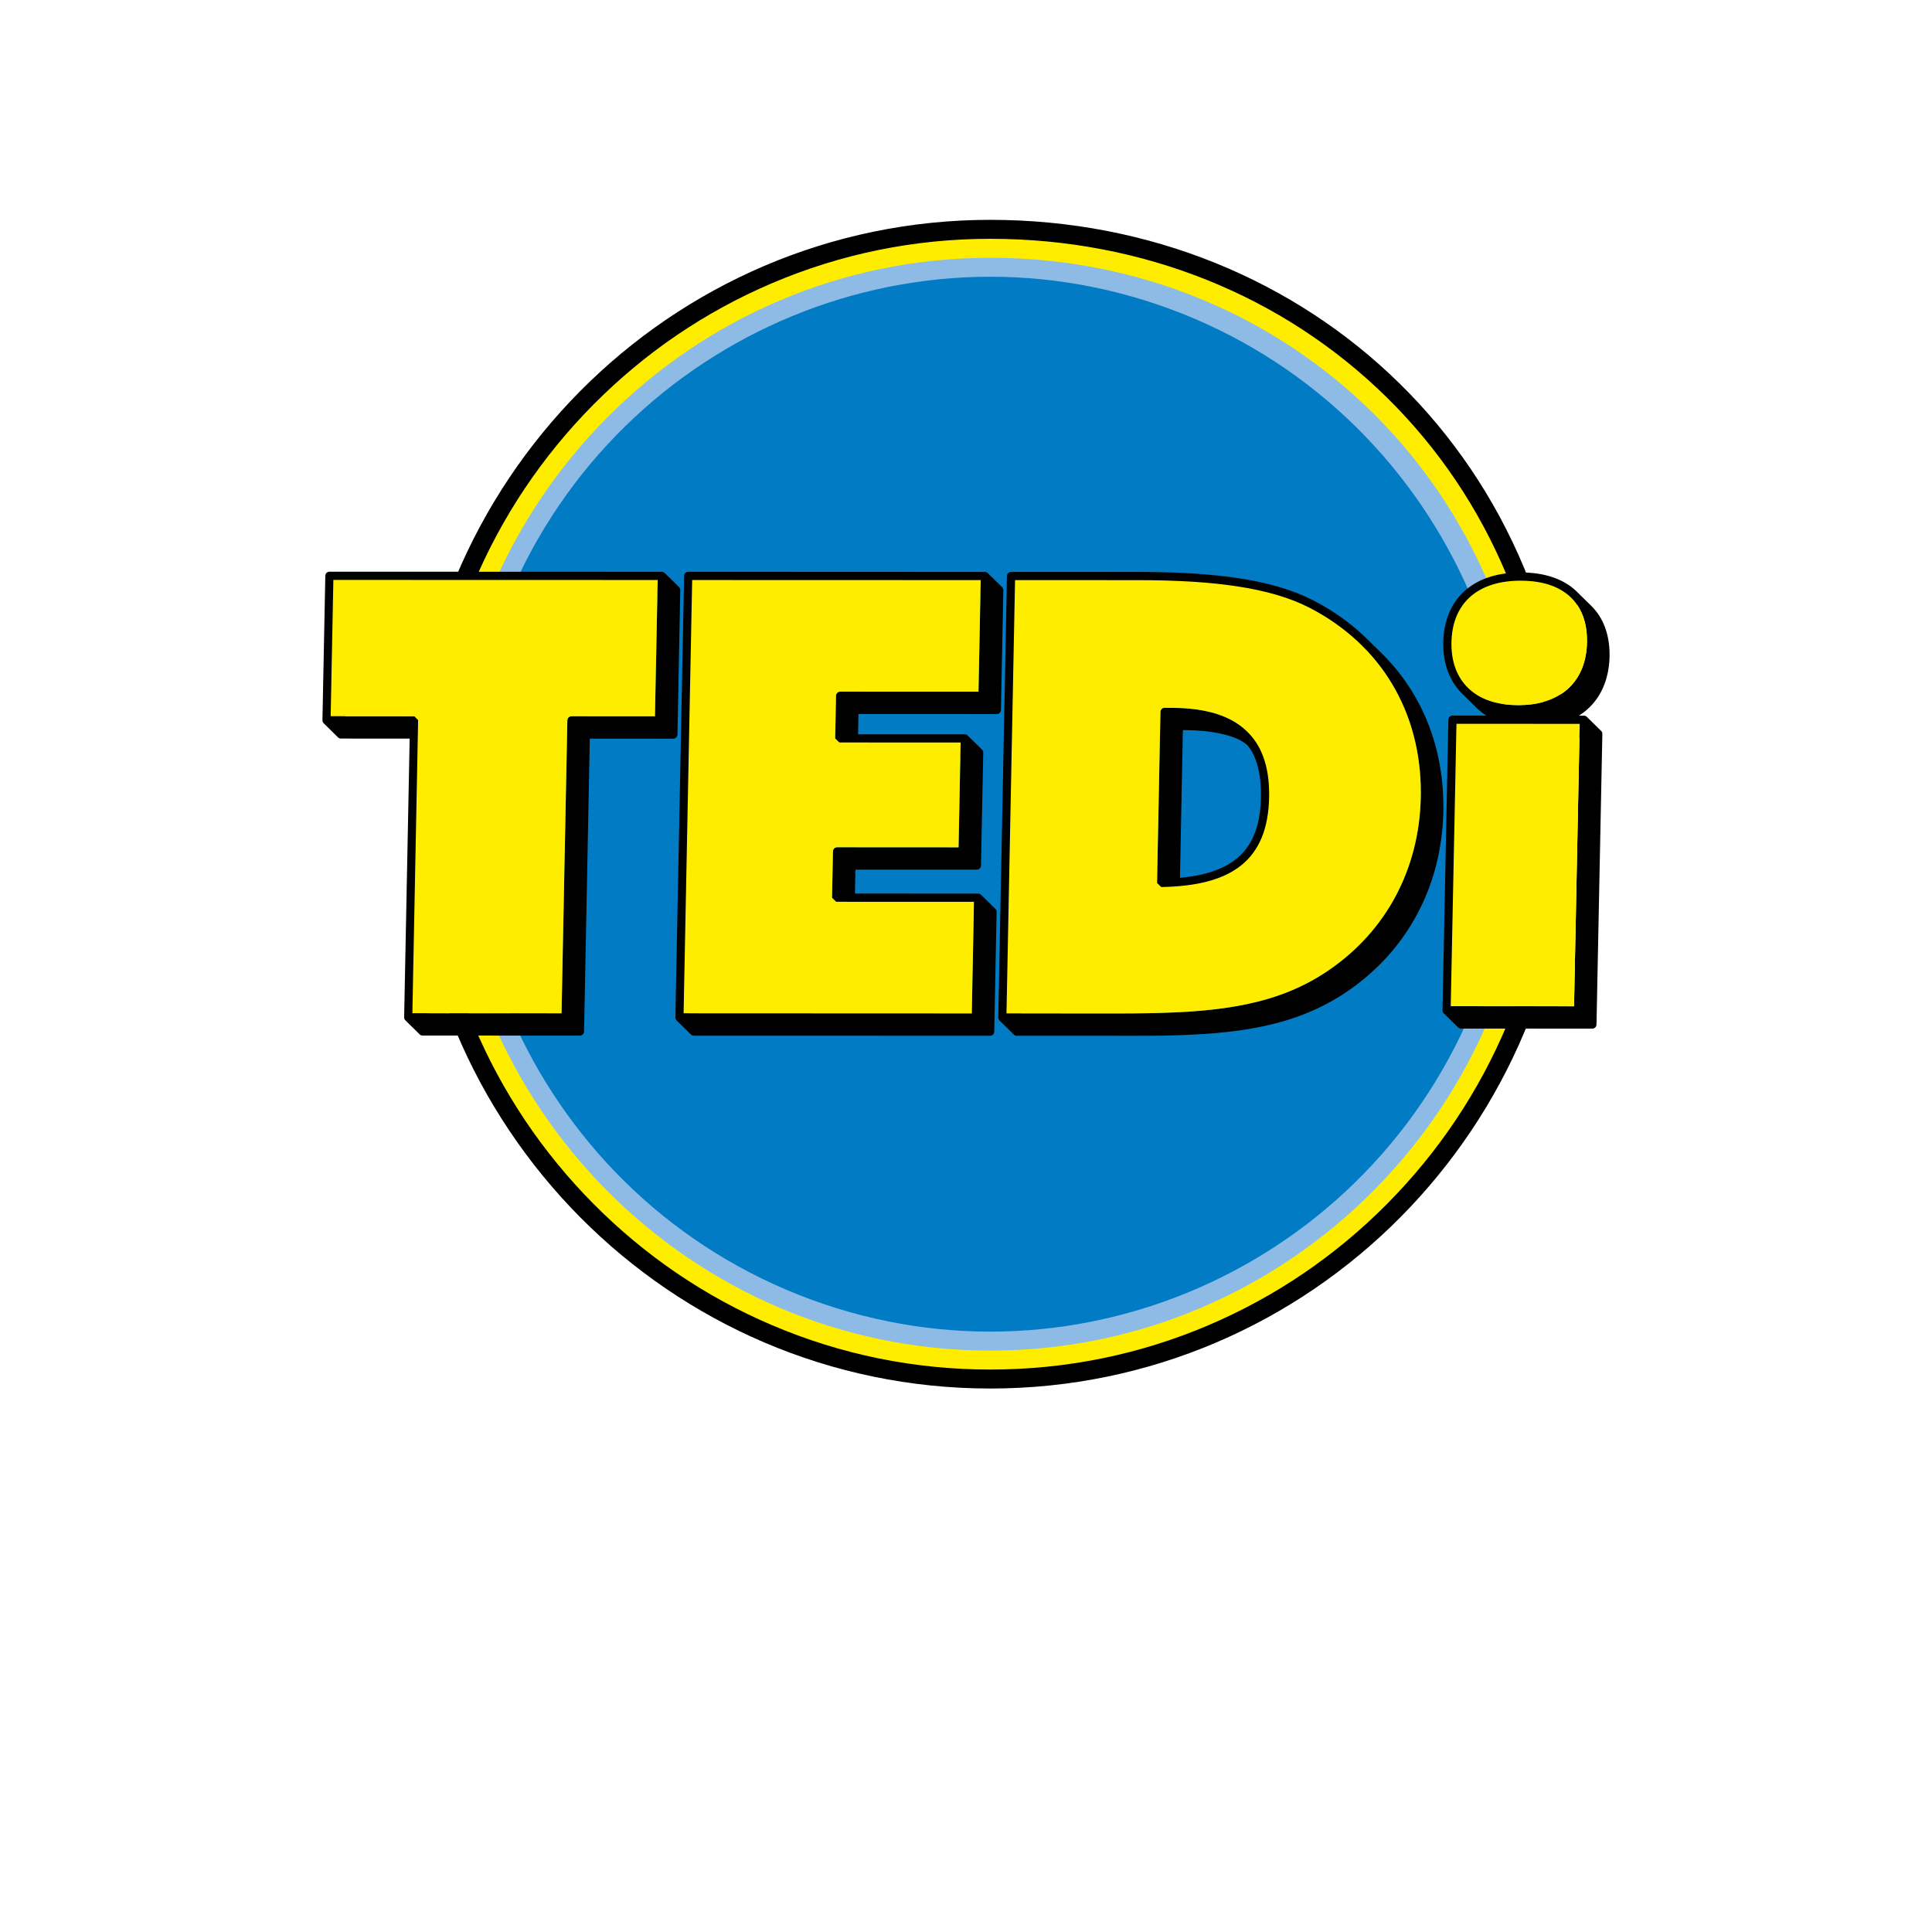
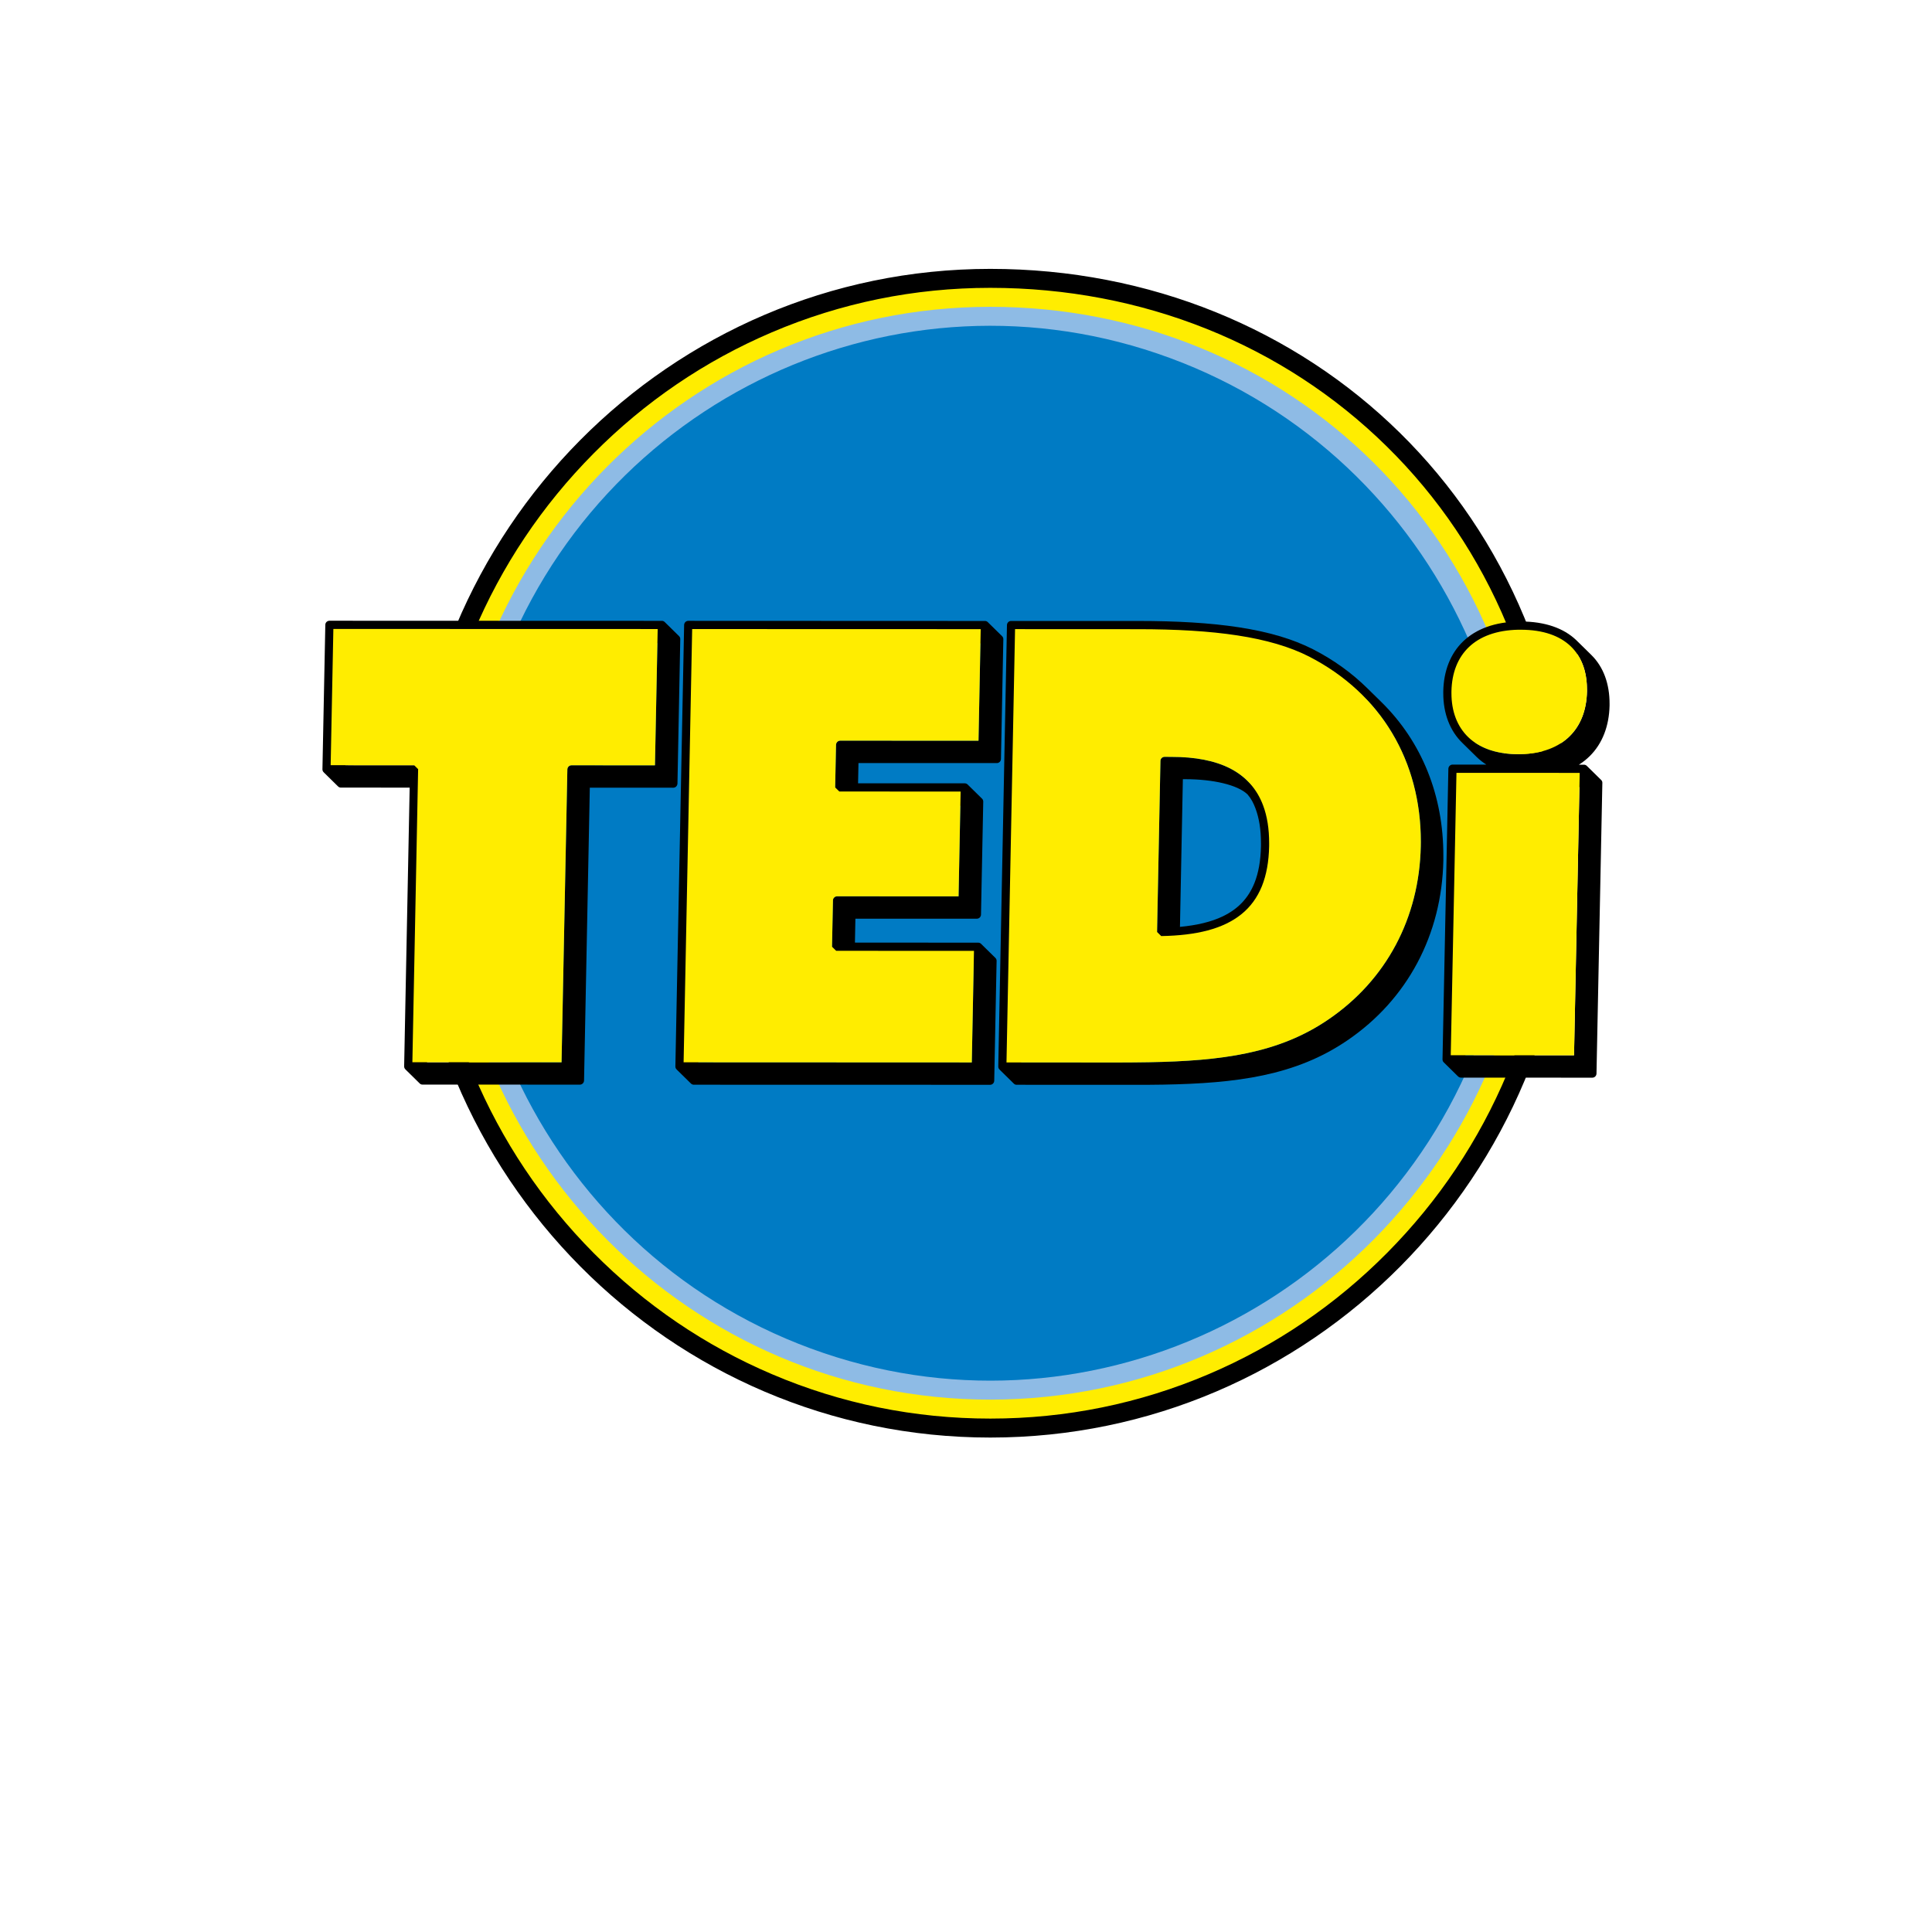
<svg xmlns="http://www.w3.org/2000/svg" viewBox="0 0 24 24" width="24pt" height="24pt" version="1.1" id="svg3169">
  <defs id="defs3173" />
-   <g id="g9565" transform="matrix(0.03628243,0,0,0.03656545,3.818529,2.466378)">
+   <g id="g9565" transform="matrix(0.03628243,0,0,0.03656545,3.818529,3.075515)">
    <path d="M 233.81,401.05 C 126.157,401.05 38.549,313.466 38.518,205.811 38.488,98.125 126.071,10.488 233.757,10.458 c 52.852,0 101.854,19.456 138.044,54.785 36.94,36.061 57.293,85.942 57.31,140.454 0.031,107.686 -87.554,195.321 -195.24,195.354 h -0.061 z" fill="#ffed00" id="path9535" />
    <path d="m 233.824,13.679 c 51.938,0 100.14,19.132 135.725,53.871 17.702,17.281 31.557,37.689 41.178,60.659 10.054,23.996 15.154,50.067 15.162,77.488 0.008,25.934 -5.062,51.089 -15.069,74.768 -9.667,22.874 -23.512,43.42 -41.147,61.067 -17.637,17.647 -38.175,31.503 -61.044,41.183 -23.673,10.021 -48.825,15.106 -74.757,15.113 h -0.062 c -25.926,0 -51.073,-5.075 -74.744,-15.085 -22.868,-9.67 -43.407,-23.515 -61.048,-41.151 C 80.376,323.956 66.525,303.42 56.848,280.556 46.83,256.886 41.747,231.739 41.739,205.809 c -0.007,-25.932 5.062,-51.087 15.07,-74.765 9.668,-22.875 23.512,-43.42 41.149,-61.068 17.636,-17.647 38.174,-31.503 61.043,-41.184 23.672,-10.021 48.824,-15.106 74.755,-15.113 h 0.068 M 233.82,7.236 h -0.064 C 124.119,7.268 35.265,96.175 35.297,205.811 c 0.031,109.621 88.907,198.46 198.513,198.46 h 0.062 C 343.514,404.238 432.364,315.335 432.333,205.695 432.297,89.619 343.121,7.234 233.82,7.236" id="path9537" />
    <path d="M 233.871,391.386 C 131.356,391.419 48.214,308.329 48.182,205.811 48.151,103.285 131.241,20.154 233.756,20.122 335.988,20.09 419.445,99.243 419.445,205.696 c 0,102.518 -83.054,185.657 -185.574,185.69" fill="#8ebbe5" id="path9539" />
    <path d="M 172.353,374.013 C 79.425,340.058 31.601,237.195 65.549,144.268 99.493,51.338 202.352,3.539 295.28,37.496 388.211,71.452 436.028,174.312 402.078,267.235 368.13,360.174 265.278,407.966 172.353,374.013" fill="#007bc4" id="path9541" />
    <path d="m 126.704,182.095 0.962,-49.083 a 1.345,1.345 0 0 0 -0.406,-1.001 l -2.217,-2.165 c -0.909,-0.884 -1.811,-1.766 -2.717,-2.647 l 0.011,0.013 a 1.347,1.347 0 0 0 -0.96,-0.401 l -113.82,-0.04 a 1.5,1.5 0 0 0 -0.996,0.402 1.38,1.38 0 0 0 -0.423,0.983 l -0.987,49.1 c 0,0.441 0.206,0.829 0.523,1.084 -0.032,-0.025 -0.07,-0.051 -0.102,-0.084 1.645,1.607 3.289,3.207 4.934,4.812 0.245,0.239 0.583,0.388 0.953,0.392 l 23.556,0.009 -1.888,94.683 c -0.012,0.442 0.186,0.834 0.498,1.089 -0.031,-0.022 -0.06,-0.046 -0.087,-0.068 l 4.932,4.809 c 0.243,0.237 0.575,0.387 0.947,0.375 l 53.921,0.018 a 1.428,1.428 0 0 0 1.383,-1.383 l 1.973,-99.508 28.588,0.016 c 0.366,-0.005 0.729,-0.145 0.995,-0.42 0.252,-0.254 0.406,-0.62 0.427,-0.985 m -37.699,-4.809 -1.988,99.508 -46.046,-0.026 1.876,-94.699 a 1.35,1.35 0 0 0 -0.406,-1.008 c -1.644,-1.6 -3.289,-3.206 -4.934,-4.806 0.003,0.004 0.006,0.01 0.01,0.013 a 1.364,1.364 0 0 0 -0.961,-0.4 l -23.558,-0.017 0.824,-41.481 106.017,0.033 -0.841,41.496 -28.605,-0.018 c -0.753,0.012 -1.363,0.63 -1.388,1.405 M 37.89,176.975 c -0.007,-0.044 -0.023,-0.086 -0.036,-0.128 0.013,0.042 0.029,0.084 0.036,0.128 m -0.201,-0.499 c -0.024,-0.037 -0.053,-0.066 -0.08,-0.101 0.027,0.035 0.056,0.064 0.08,0.101 m 84.819,-49.059 c -0.022,-0.031 -0.048,-0.06 -0.071,-0.086 0.023,0.026 0.049,0.055 0.071,0.086 m 0.204,0.505 c -0.007,-0.036 -0.022,-0.064 -0.029,-0.101 0.007,0.037 0.022,0.065 0.029,0.101 m -0.077,-0.264 c -0.017,-0.037 -0.037,-0.068 -0.053,-0.105 0.016,0.037 0.036,0.068 0.053,0.105 M 5.9,178.489 c -0.047,-0.026 -0.094,-0.05 -0.133,-0.077 0.039,0.027 0.086,0.051 0.133,0.077 m 0.263,0.107 c -0.055,-0.021 -0.112,-0.037 -0.168,-0.059 0.056,0.022 0.113,0.038 0.168,0.059 m 27.563,100.729 c 0.038,0.021 0.076,0.038 0.117,0.061 -0.041,-0.023 -0.079,-0.039 -0.117,-0.061 m 0.229,0.123 c 0.047,0.018 0.1,0.03 0.15,0.044 -0.05,-0.017 -0.103,-0.026 -0.15,-0.044 m 202.15,-104.316 c 0.341,-0.001 0.677,-0.163 0.929,-0.4 0.272,-0.255 0.424,-0.621 0.428,-0.983 l 0.814,-40.698 a 1.387,1.387 0 0 0 -0.421,-1.025 c -1.642,-1.602 -3.286,-3.206 -4.932,-4.809 l 0.036,0.036 a 1.328,1.328 0 0 0 -0.978,-0.404 l -101.607,-0.042 a 1.43,1.43 0 0 0 -1.387,1.402 l -2.996,149.987 c -0.013,0.449 0.201,0.847 0.529,1.103 a 2.267,2.267 0 0 1 -0.123,-0.101 c 0.493,0.481 0.983,0.96 1.479,1.442 1.154,1.12 2.303,2.246 3.455,3.366 0.245,0.242 0.588,0.392 0.968,0.396 l 101.503,0.025 c 0.345,-0.008 0.681,-0.161 0.933,-0.404 a 1.4,1.4 0 0 0 0.424,-0.979 l 0.814,-40.694 a 1.35,1.35 0 0 0 -0.406,-1.02 l -4.906,-4.789 h -0.008 l -0.02,-0.023 c 0.008,0.004 0.008,0.011 0.008,0.011 a 1.33,1.33 0 0 0 -0.958,-0.386 l -42.217,-0.029 0.161,-8.121 41.643,0.003 a 1.41,1.41 0 0 0 0.933,-0.401 c 0.254,-0.256 0.425,-0.623 0.425,-0.985 l 0.771,-38.398 c 0,-0.39 -0.158,-0.746 -0.419,-0.998 l -4.913,-4.791 c 0,-0.003 -0.002,-0.003 -0.002,-0.003 l -0.017,-0.019 c 0.002,0.004 0.002,0.006 0.006,0.01 a 1.389,1.389 0 0 0 -0.963,-0.401 H 188.54 l 0.14,-6.89 z m -55.107,-6.21 -0.301,14.475 c -0.004,0.446 0.209,0.837 0.529,1.089 -0.041,-0.027 -0.081,-0.053 -0.112,-0.086 1.646,1.6 3.29,3.205 4.932,4.809 0.248,0.239 0.584,0.387 0.957,0.387 l 36.555,0.024 -0.614,30.793 -41.613,-0.021 c -0.754,0.013 -1.387,0.629 -1.387,1.384 l -0.324,15.74 c -0.007,0.442 0.195,0.834 0.515,1.089 -0.037,-0.029 -0.076,-0.059 -0.107,-0.09 1.642,1.605 3.286,3.206 4.932,4.812 0.248,0.243 0.588,0.389 0.97,0.392 l 42.203,0.017 -0.656,33.09 -93.635,-0.037 2.83,-142.377 93.758,0.029 -0.655,33.087 -47.362,-0.013 a 1.449,1.449 0 0 0 -1.415,1.407 m 0.703,15.81 c -0.055,-0.016 -0.111,-0.029 -0.162,-0.051 0.051,0.022 0.107,0.035 0.162,0.051 m -0.259,-0.103 c -0.045,-0.025 -0.094,-0.049 -0.136,-0.075 0.043,0.026 0.091,0.05 0.136,0.075 m -54.616,94.85 c 0.055,0.021 0.116,0.036 0.18,0.058 -0.064,-0.021 -0.123,-0.036 -0.18,-0.058 m 103.99,-42.745 c -0.02,-0.026 -0.038,-0.045 -0.06,-0.07 0.022,0.025 0.041,0.044 0.06,0.07 m 0.205,0.51 c -0.004,-0.018 -0.013,-0.035 -0.018,-0.055 0.005,0.02 0.014,0.038 0.018,0.055 m -0.082,-0.267 c -0.007,-0.026 -0.025,-0.048 -0.038,-0.077 0.013,0.029 0.032,0.05 0.038,0.077 m -4.712,-54.361 c -0.016,-0.024 -0.035,-0.046 -0.052,-0.068 0.016,0.022 0.036,0.044 0.052,0.068 m 0.213,0.5 c -0.003,-0.015 -0.01,-0.031 -0.016,-0.048 0.007,0.017 0.014,0.033 0.016,0.048 m -0.084,-0.261 c -0.009,-0.022 -0.022,-0.042 -0.033,-0.062 0.011,0.02 0.025,0.036 0.033,0.062 m 100.37,3.064 c -1.563,-1.523 -3.121,-3.045 -4.687,-4.566 -0.071,-0.076 -0.174,-0.169 -0.245,-0.243 0.33,0.323 0.649,0.66 0.961,0.998 -1.865,-2.058 -4.115,-3.768 -6.733,-5.116 -5.297,-2.699 -12.05,-3.983 -20.239,-3.972 -0.841,-0.003 -1.475,-0.013 -2.296,-0.016 -0.784,0.013 -1.414,0.635 -1.422,1.403 l -1.153,58.104 c -0.021,0.385 0.133,0.742 0.378,0.988 l 4.933,4.81 c 0.271,0.267 0.634,0.411 1.034,0.403 12.077,-0.213 21.188,-2.421 27.438,-7.41 3.125,-2.484 5.469,-5.685 7.043,-9.543 1.559,-3.854 2.372,-8.366 2.479,-13.575 0,-0.327 0,-0.651 0.004,-0.957 0.013,-4.901 -0.672,-9.216 -2.078,-12.927 -1.235,-3.274 -3.051,-6.074 -5.417,-8.381 m -0.236,17.444 c -0.106,4.957 -0.862,9.131 -2.265,12.579 -2.122,5.169 -5.608,8.769 -10.838,11.272 -3.889,1.851 -8.77,3.014 -14.639,3.561 l 0.995,-50.17 h 0.925 c 9.336,0.007 17.825,1.901 21.229,5.182 1.298,1.506 2.022,2.954 2.702,4.725 1.26,3.33 1.898,7.298 1.89,11.952 v 0.899 m -2.432,-19.661" id="path9543" />
    <path d="m 388.929,206.669 c 0.061,-20.515 -7.404,-38.798 -21.199,-52.253 -1.649,-1.6 -3.29,-3.207 -4.939,-4.809 0.046,0.04 0.081,0.082 0.123,0.121 -5.286,-5.177 -11.507,-9.651 -18.604,-13.261 -14.064,-7.101 -33.673,-9.596 -59.755,-9.618 l -43.647,-0.004 c -0.75,0.013 -1.362,0.63 -1.389,1.384 l -2.974,149.989 c -0.014,0.442 0.192,0.838 0.511,1.095 -0.033,-0.025 -0.072,-0.047 -0.101,-0.08 1.642,1.603 3.287,3.21 4.932,4.81 0.243,0.239 0.577,0.385 0.948,0.377 l 39.608,0.017 c 3.638,0.013 7.159,-0.009 10.586,-0.067 24.99,-0.442 45.298,-2.996 63.045,-15.039 20.563,-13.875 32.359,-35.964 32.853,-61.129 0.002,-0.515 0.002,-1.014 0.002,-1.533 m -7.732,-3.287 c -0.488,24.341 -11.786,45.444 -31.601,58.828 -17,11.574 -36.62,14.115 -61.498,14.551 -3.404,0.062 -6.907,0.085 -10.527,0.088 l -33.184,-0.017 2.834,-142.399 42.2,0.022 c 25.908,0.009 45.175,2.544 58.517,9.319 5.725,2.92 10.843,6.414 15.343,10.38 11.707,12.647 17.965,29.18 17.938,47.758 0.001,0.493 -0.003,0.974 -0.022,1.47 m -25.995,-56.658 c 0.395,0.307 0.774,0.621 1.16,0.931 -0.385,-0.311 -0.765,-0.625 -1.16,-0.931 M 237.139,279.382 c 0.045,0.032 0.09,0.053 0.136,0.075 -0.046,-0.022 -0.091,-0.043 -0.136,-0.075 m 0.232,0.127 c 0.051,0.02 0.105,0.034 0.161,0.051 -0.055,-0.017 -0.11,-0.032 -0.161,-0.051" id="path9545" />
    <path d="m 445.837,155.595 v -0.612 c 0.014,-6.741 -2.068,-12.516 -6.259,-16.602 l -4.934,-4.809 c 0.1,0.09 0.189,0.193 0.287,0.291 -0.167,-0.166 -0.327,-0.34 -0.504,-0.502 -4.332,-4.095 -10.738,-6.321 -18.947,-6.332 -0.266,0.008 -0.537,0.011 -0.802,0.017 -8.097,0.139 -14.492,2.494 -18.924,6.688 -4.404,4.172 -6.719,10.109 -6.85,17.019 v 0.599 c -0.013,6.872 2.233,12.844 6.626,17.017 a 6.5,6.5 0 0 1 -0.188,-0.178 c 0.736,0.72 1.48,1.442 2.225,2.166 l 2.708,2.643 c 0.065,0.059 0.123,0.119 0.187,0.178 0.964,0.92 2.03,1.741 3.188,2.476 l -11.584,-0.011 a 1.458,1.458 0 0 0 -1.418,1.407 l -2.007,98.738 c 0,0.366 0.136,0.729 0.382,0.97 l 4.932,4.813 c 0.269,0.261 0.613,0.409 0.975,0.419 l 45.044,0.021 a 1.425,1.425 0 0 0 1.387,-1.384 l 2.006,-98.742 a 1.27,1.27 0 0 0 -0.38,-0.988 l -4.933,-4.811 a 1.354,1.354 0 0 0 -0.978,-0.404 l -1.745,-0.002 a 21.38,21.38 0 0 0 3.672,-2.871 c 4.392,-4.268 6.685,-10.298 6.834,-17.214 m -45.779,12.78 c -2.257,-3.303 -3.434,-7.434 -3.427,-12.262 l 0.006,-0.54 c 0.123,-6.358 2.187,-11.446 5.965,-15.037 3.776,-3.588 9.404,-5.753 17.003,-5.904 0.249,-0.007 0.498,0.013 0.744,0.002 6.137,0 10.948,1.319 14.53,3.611 2.141,3.197 3.239,7.214 3.227,11.975 v 0.559 c -0.123,6.357 -2.185,11.558 -5.963,15.246 -3.778,3.685 -9.37,5.944 -16.872,6.077 -0.229,0.003 -0.463,0.005 -0.688,0.009 -6.064,0 -10.894,-1.367 -14.525,-3.736 m -3.57,106.011 1.863,-91.133 37.168,0.02 -1.849,91.137 z" id="path9547" />
    <path d="m 391.459,274.382 42.216,0.026 1.941,-95.945 -42.197,-0.021 z M 7.967,175.847 l 28.592,0.017 c 0.117,0 0.196,0.195 0.281,0.275 0.086,0.087 0.206,0.203 0.294,0.287 0.091,0.088 0.212,0.208 0.302,0.297 0.156,0.153 0.314,0.304 0.471,0.46 0.003,0.025 0.006,0.048 0.006,0.073 l -1.969,99.507 51.073,0.026 1.993,-99.504 a 1.435,1.435 0 0 1 1.416,-1.406 l 28.571,0.019 0.937,-46.305 -111.043,-0.03 z m 28.867,0.05 c 0.029,0.005 0.057,0.018 0.085,0.026 -0.027,-0.008 -0.056,-0.021 -0.085,-0.026 m 0.483,0.202 c 0.032,0.024 0.06,0.05 0.089,0.075 -0.029,-0.025 -0.056,-0.051 -0.089,-0.075 m 91.491,100.687 98.668,0.041 0.749,-37.901 -47.174,-0.017 -1.431,-1.393 0.324,-15.744 c 0.003,-0.752 0.633,-1.367 1.422,-1.384 l 41.582,0.024 0.703,-35.604 -41.525,-0.022 c -0.505,-0.485 -0.994,-0.962 -1.433,-1.39 l 0.298,-14.479 a 1.461,1.461 0 0 1 1.421,-1.403 l 47.364,0.016 0.751,-37.899 -98.788,-0.03 z m 51.115,-38.393 c 0.029,0.039 0.058,0.081 0.097,0.116 -0.039,-0.035 -0.068,-0.077 -0.097,-0.116 m -0.201,-0.33 c -0.025,-0.055 -0.038,-0.117 -0.055,-0.178 0.018,0.061 0.03,0.124 0.055,0.178 m 0.123,0.236 c -0.025,-0.042 -0.047,-0.088 -0.071,-0.136 0.024,0.048 0.046,0.094 0.071,0.136 m 1.175,-54.012 c 0.029,0.033 0.051,0.068 0.086,0.101 -0.036,-0.034 -0.058,-0.068 -0.086,-0.101 m -0.218,-0.346 c -0.016,-0.035 -0.022,-0.071 -0.033,-0.112 0.011,0.041 0.018,0.077 0.033,0.112 m 0.13,0.239 c -0.022,-0.031 -0.039,-0.073 -0.057,-0.11 0.018,0.037 0.034,0.079 0.057,0.11 m 162.071,-45.218 c -13.342,-6.774 -32.605,-9.311 -58.514,-9.317 l -42.201,-0.02 -2.931,147.202 38.219,0.024 c 3.612,-0.011 7.113,-0.033 10.526,-0.091 24.874,-0.432 44.494,-2.979 61.513,-14.554 19.795,-13.38 31.09,-34.483 31.586,-58.82 0.019,-0.502 0.019,-0.981 0.019,-1.479 0.038,-27.393 -13.575,-50.358 -38.217,-62.945 m -13.72,64.41 c -0.107,5.208 -0.921,9.719 -2.479,13.58 -1.578,3.854 -3.918,7.053 -7.043,9.539 -6.242,4.986 -15.336,7.196 -27.425,7.409 l -1.429,-1.389 1.16,-58.104 c 0,-0.767 0.63,-1.386 1.418,-1.399 0.821,0.002 1.455,0.009 2.297,0.015 8.188,-0.01 14.944,1.271 20.238,3.969 5.29,2.722 9.089,6.927 11.188,12.498 1.404,3.707 2.087,8.022 2.078,12.927 -0.003,0.303 -0.003,0.63 -0.003,0.955 m 103.21,-67.964 c -3.707,-3.494 -9.346,-5.582 -17.078,-5.582 -0.245,0.007 -0.497,-0.01 -0.743,-0.004 -7.596,0.149 -13.228,2.318 -17.007,5.906 -3.777,3.587 -5.834,8.679 -5.965,15.035 l -10e-4,0.538 c -0.013,6.299 1.984,11.415 5.769,15.041 3.798,3.611 9.479,5.77 17.113,5.77 l 0.689,-0.01 c 7.502,-0.132 13.094,-2.391 16.874,-6.076 3.777,-3.685 5.834,-8.891 5.961,-15.248 v -0.557 c 0.016,-6.297 -1.903,-11.299 -5.612,-14.813" fill="#ffed00" id="path9549" />
  </g>
</svg>
